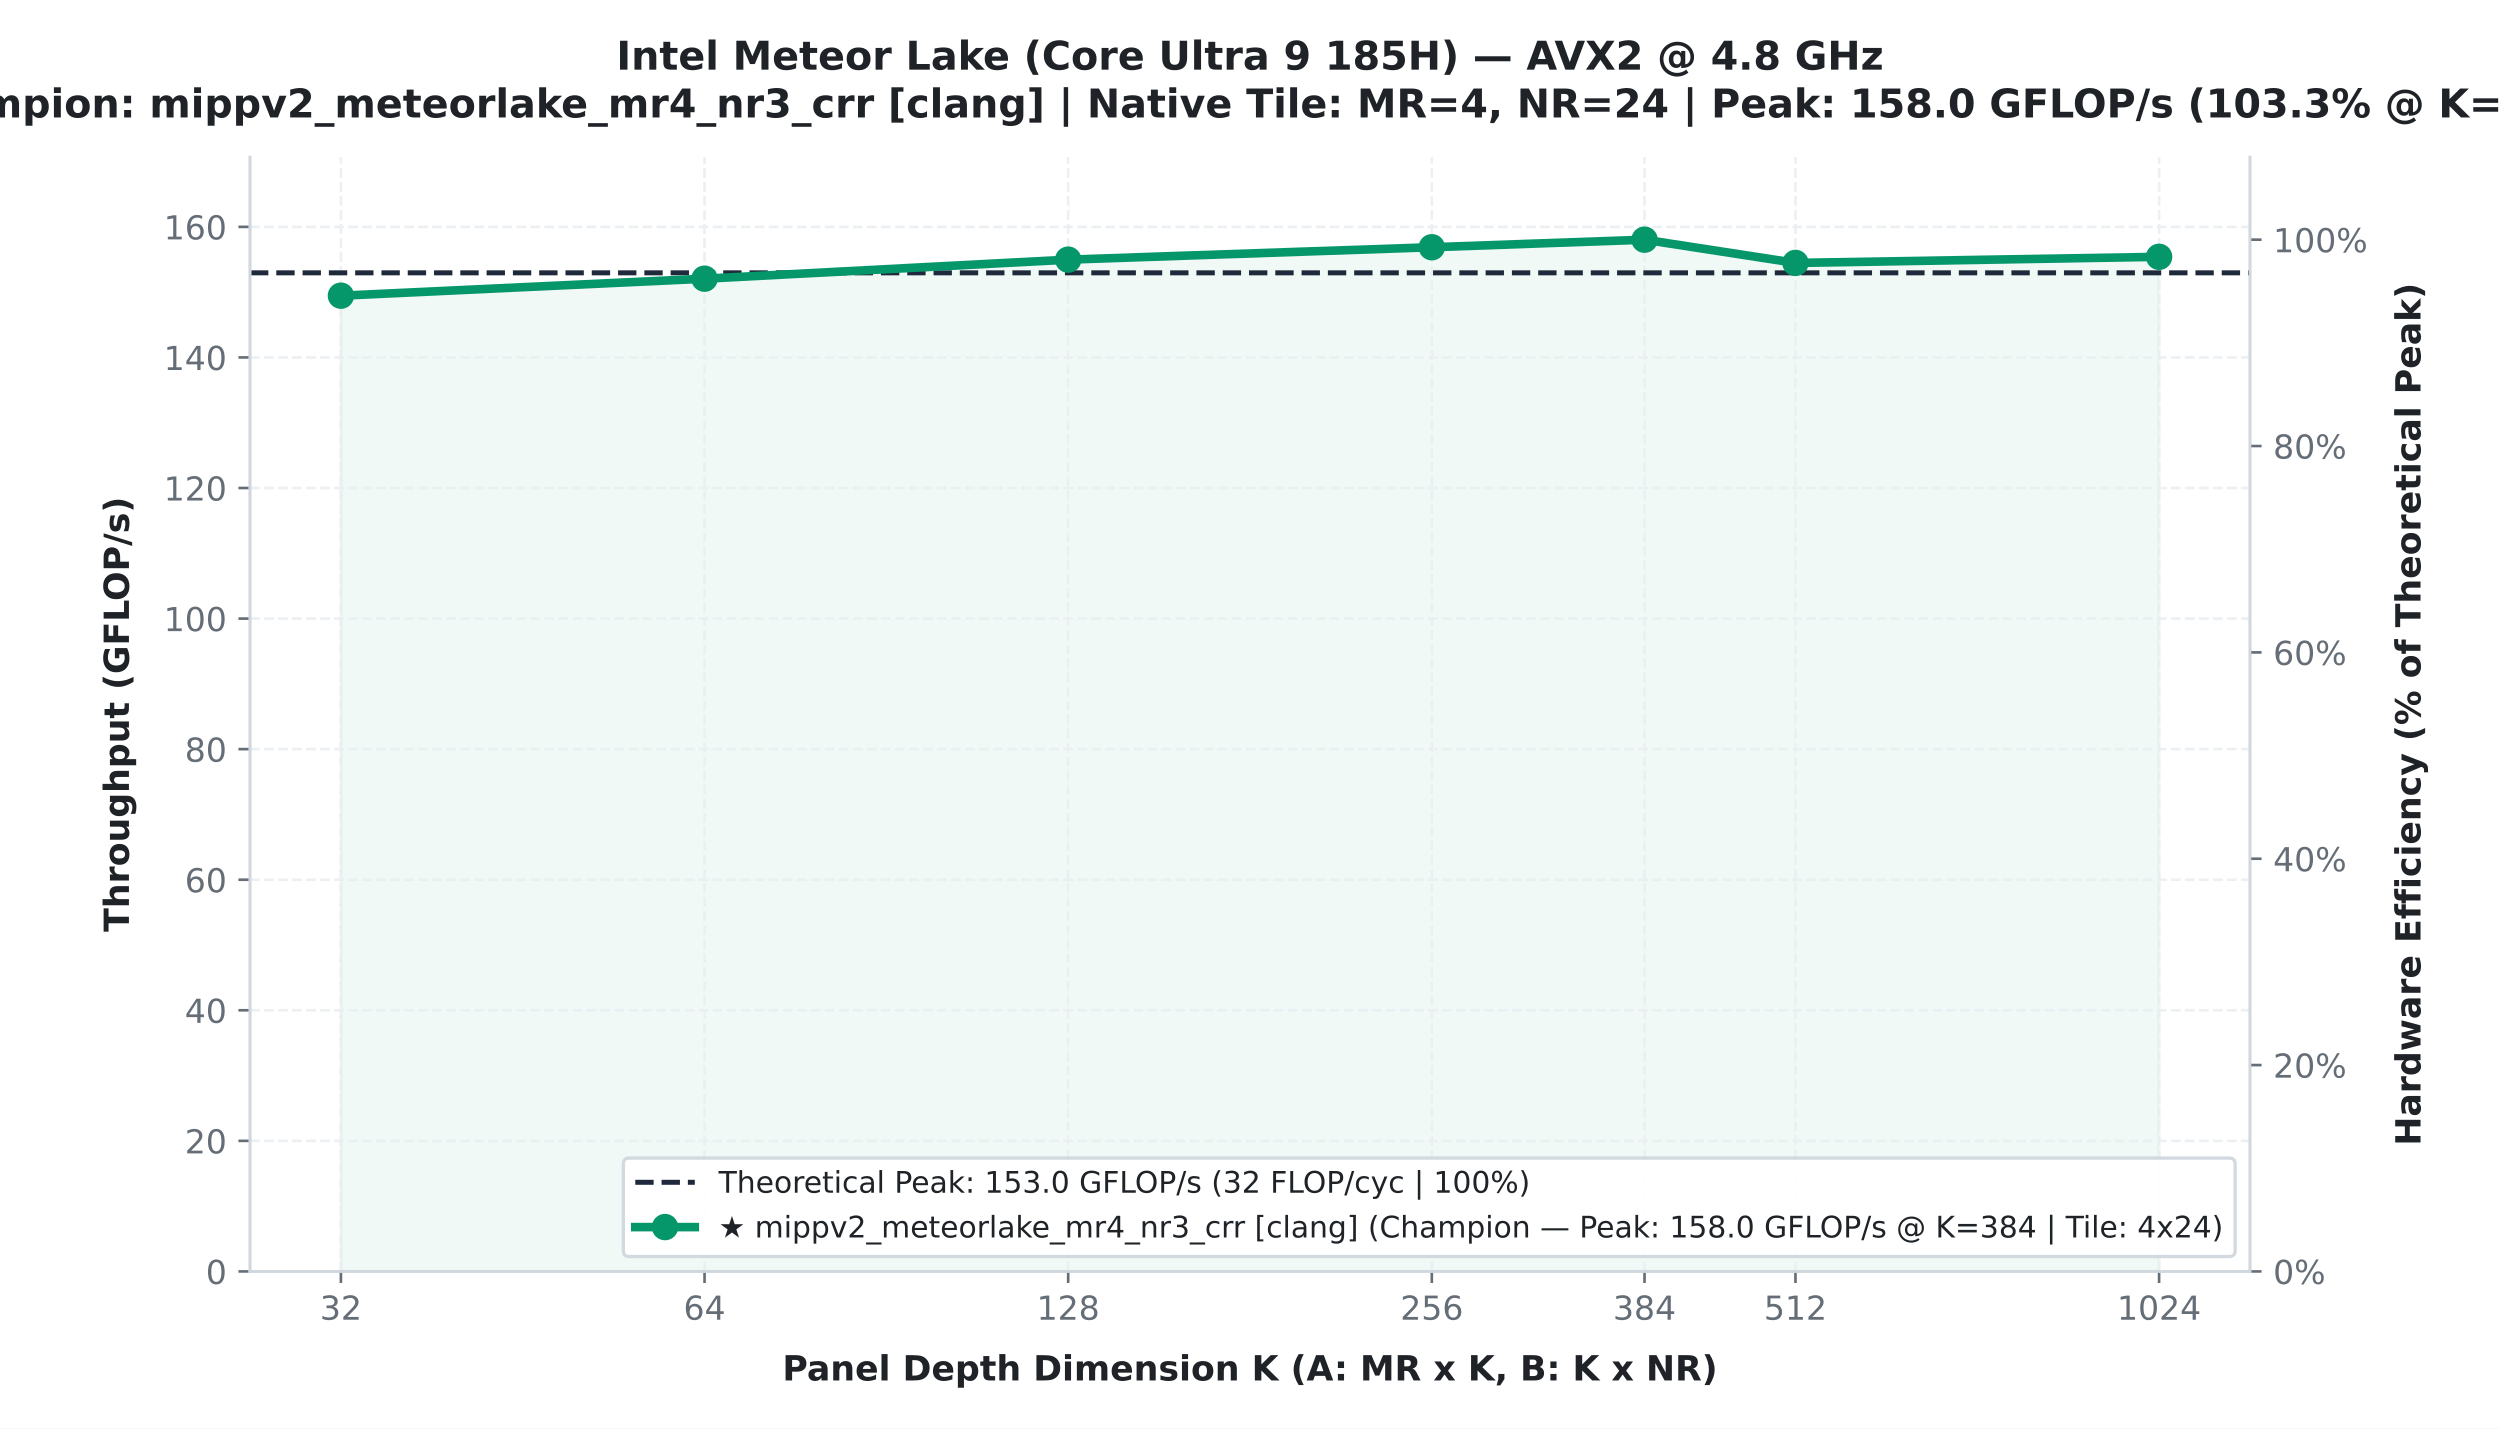
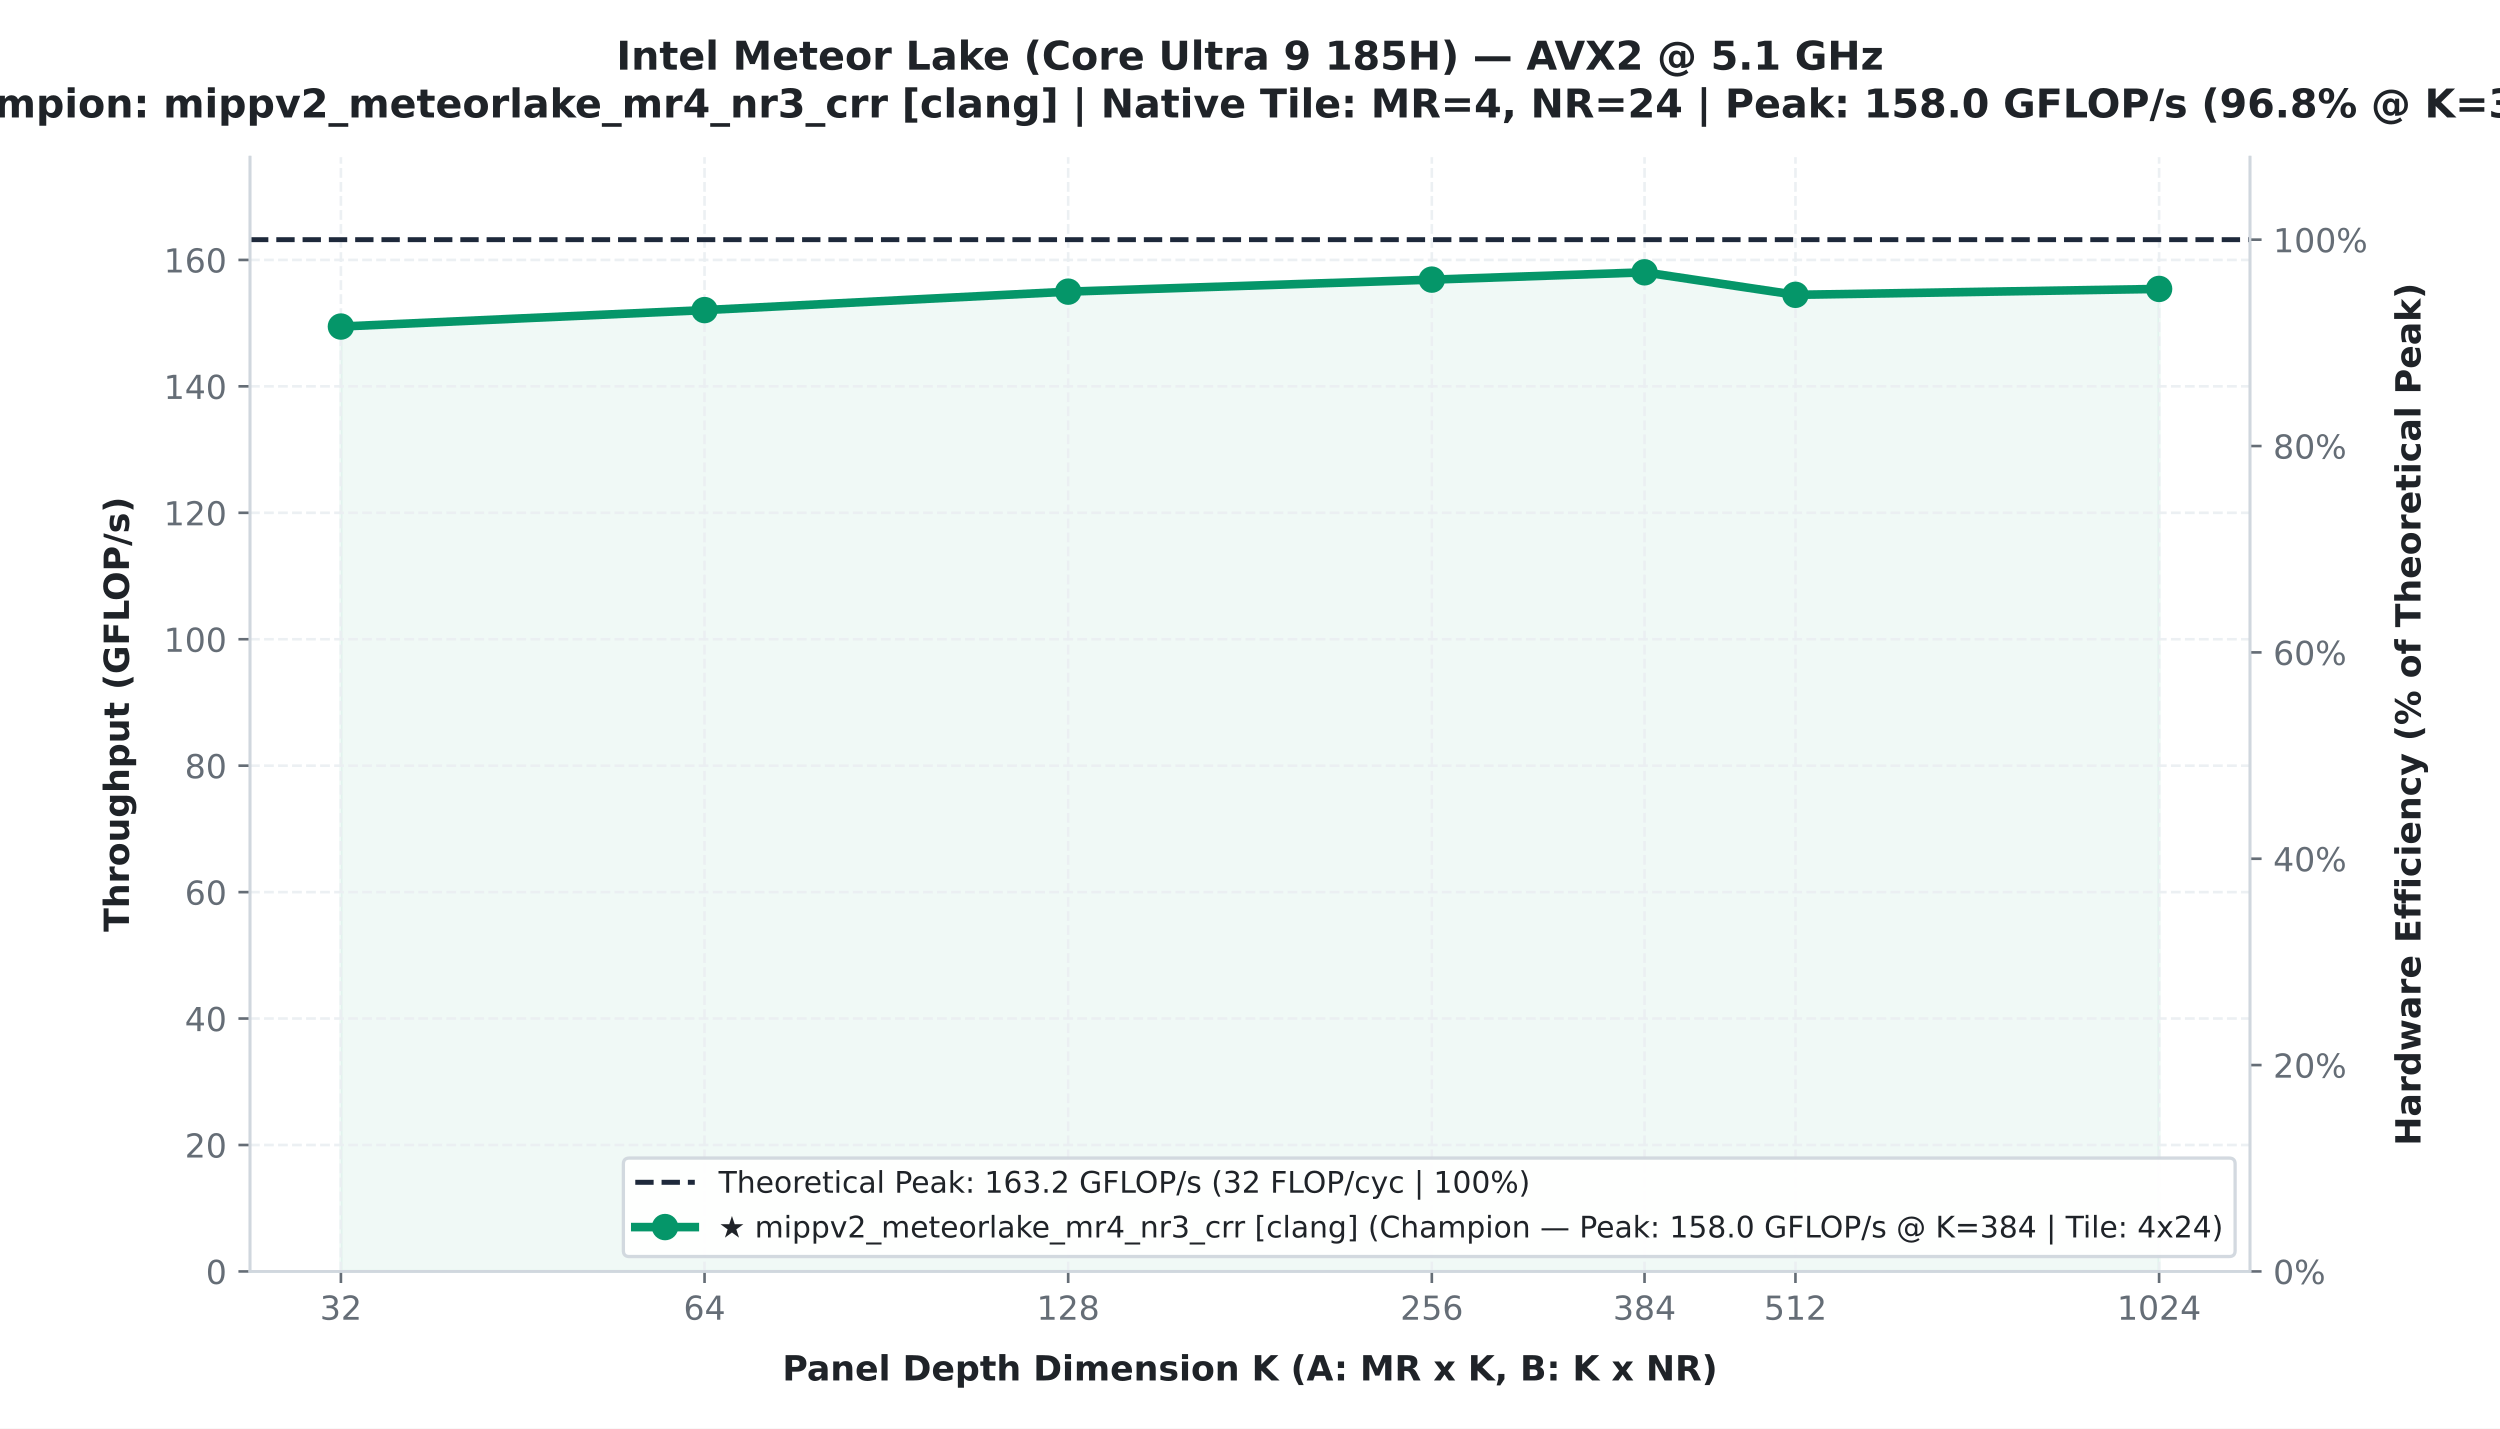
<svg xmlns="http://www.w3.org/2000/svg" xmlns:xlink="http://www.w3.org/1999/xlink" width="756pt" height="432pt" viewBox="0 0 756 432" version="1.1">
  <defs>
    <style type="text/css">*{stroke-linejoin: round; stroke-linecap: butt}</style>
  </defs>
  <g id="figure_1">
    <g id="patch_1">
      <path d="M 0 432  L 756 432  L 756 0  L 0 0  z " style="fill: #ffffff" />
    </g>
    <g id="axes_1">
      <g id="patch_2">
        <path d="M 75.6 384.48  L 680.4 384.48  L 680.4 47.52  L 75.6 47.52  z " style="fill: #ffffff" />
      </g>
      <g id="FillBetweenPolyCollection_1">
        <defs>
-           <path id="mf97ca3cbf9" d="M 103.091 -342.587  L 103.091 -47.52  L 213.055 -47.52  L 323.018 -47.52  L 432.982 -47.52  L 497.306 -47.52  L 542.945 -47.52  L 652.909 -47.52  L 652.909 -354.335  L 652.909 -354.335  L 542.945 -352.494  L 497.306 -359.52  L 432.982 -357.236  L 323.018 -353.483  L 213.055 -347.726  L 103.091 -342.587  z " style="stroke: #059669; stroke-opacity: 0.06" />
+           <path id="m3cb0effb16" d="M 103.091 -333.252  L 103.091 -47.52  L 213.055 -47.52  L 323.018 -47.52  L 432.982 -47.52  L 497.306 -47.52  L 542.945 -47.52  L 652.909 -47.52  L 652.909 -344.628  L 652.909 -344.628  L 542.945 -342.846  L 497.306 -349.65  L 432.982 -347.438  L 323.018 -343.804  L 213.055 -338.228  L 103.091 -333.252  z " style="stroke: #059669; stroke-opacity: 0.06" />
        </defs>
-         <g clip-path="url(#p73cb671038)">
-           <use xlink:href="#mf97ca3cbf9" x="0" y="432" style="fill: #059669; fill-opacity: 0.06; stroke: #059669; stroke-opacity: 0.06" />
+         <g clip-path="url(#p7915e498a2)">
+           <use xlink:href="#m3cb0effb16" x="0" y="432" style="fill: #059669; fill-opacity: 0.06; stroke: #059669; stroke-opacity: 0.06" />
        </g>
      </g>
      <g id="matplotlib.axis_1">
        <g id="xtick_1">
          <g id="line2d_1">
-             <path d="M 103.091 384.48  L 103.091 47.52  " clip-path="url(#p73cb671038)" style="fill: none; stroke-dasharray: 2.96,1.28; stroke-dashoffset: 0; stroke: #eaeef2; stroke-opacity: 0.9; stroke-width: 0.8" />
+             <path d="M 103.091 384.48  L 103.091 47.52  " clip-path="url(#p7915e498a2)" style="fill: none; stroke-dasharray: 2.96,1.28; stroke-dashoffset: 0; stroke: #eaeef2; stroke-opacity: 0.9; stroke-width: 0.8" />
          </g>
          <g id="line2d_2">
            <defs>
-               <path id="m2c1cb5b166" d="M 0 0  L 0 3.5  " style="stroke: #656d76; stroke-width: 0.8" />
+               <path id="mfc516b29a1" d="M 0 0  L 0 3.5  " style="stroke: #656d76; stroke-width: 0.8" />
            </defs>
            <g>
-               <use xlink:href="#m2c1cb5b166" x="103.091" y="384.48" style="fill: #656d76; stroke: #656d76; stroke-width: 0.8" />
+               <use xlink:href="#mfc516b29a1" x="103.091" y="384.48" style="fill: #656d76; stroke: #656d76; stroke-width: 0.8" />
            </g>
          </g>
          <g id="text_1">
            <text style="font-size: 10px; font-family: 'DejaVu Sans', 'Liberation Sans', 'Helvetica', 'Arial', sans-serif; text-anchor: middle; fill: #656d76" x="103.091" y="399.078" transform="rotate(-0 103.0909 399.0777)">32</text>
          </g>
        </g>
        <g id="xtick_2">
          <g id="line2d_3">
-             <path d="M 213.055 384.48  L 213.055 47.52  " clip-path="url(#p73cb671038)" style="fill: none; stroke-dasharray: 2.96,1.28; stroke-dashoffset: 0; stroke: #eaeef2; stroke-opacity: 0.9; stroke-width: 0.8" />
+             <path d="M 213.055 384.48  L 213.055 47.52  " clip-path="url(#p7915e498a2)" style="fill: none; stroke-dasharray: 2.96,1.28; stroke-dashoffset: 0; stroke: #eaeef2; stroke-opacity: 0.9; stroke-width: 0.8" />
          </g>
          <g id="line2d_4">
            <g>
-               <use xlink:href="#m2c1cb5b166" x="213.055" y="384.48" style="fill: #656d76; stroke: #656d76; stroke-width: 0.8" />
+               <use xlink:href="#mfc516b29a1" x="213.055" y="384.48" style="fill: #656d76; stroke: #656d76; stroke-width: 0.8" />
            </g>
          </g>
          <g id="text_2">
            <text style="font-size: 10px; font-family: 'DejaVu Sans', 'Liberation Sans', 'Helvetica', 'Arial', sans-serif; text-anchor: middle; fill: #656d76" x="213.055" y="399.078" transform="rotate(-0 213.0545 399.0777)">64</text>
          </g>
        </g>
        <g id="xtick_3">
          <g id="line2d_5">
-             <path d="M 323.018 384.48  L 323.018 47.52  " clip-path="url(#p73cb671038)" style="fill: none; stroke-dasharray: 2.96,1.28; stroke-dashoffset: 0; stroke: #eaeef2; stroke-opacity: 0.9; stroke-width: 0.8" />
+             <path d="M 323.018 384.48  L 323.018 47.52  " clip-path="url(#p7915e498a2)" style="fill: none; stroke-dasharray: 2.96,1.28; stroke-dashoffset: 0; stroke: #eaeef2; stroke-opacity: 0.9; stroke-width: 0.8" />
          </g>
          <g id="line2d_6">
            <g>
-               <use xlink:href="#m2c1cb5b166" x="323.018" y="384.48" style="fill: #656d76; stroke: #656d76; stroke-width: 0.8" />
+               <use xlink:href="#mfc516b29a1" x="323.018" y="384.48" style="fill: #656d76; stroke: #656d76; stroke-width: 0.8" />
            </g>
          </g>
          <g id="text_3">
            <text style="font-size: 10px; font-family: 'DejaVu Sans', 'Liberation Sans', 'Helvetica', 'Arial', sans-serif; text-anchor: middle; fill: #656d76" x="323.018" y="399.078" transform="rotate(-0 323.0182 399.0777)">128</text>
          </g>
        </g>
        <g id="xtick_4">
          <g id="line2d_7">
-             <path d="M 432.982 384.48  L 432.982 47.52  " clip-path="url(#p73cb671038)" style="fill: none; stroke-dasharray: 2.96,1.28; stroke-dashoffset: 0; stroke: #eaeef2; stroke-opacity: 0.9; stroke-width: 0.8" />
+             <path d="M 432.982 384.48  L 432.982 47.52  " clip-path="url(#p7915e498a2)" style="fill: none; stroke-dasharray: 2.96,1.28; stroke-dashoffset: 0; stroke: #eaeef2; stroke-opacity: 0.9; stroke-width: 0.8" />
          </g>
          <g id="line2d_8">
            <g>
-               <use xlink:href="#m2c1cb5b166" x="432.982" y="384.48" style="fill: #656d76; stroke: #656d76; stroke-width: 0.8" />
+               <use xlink:href="#mfc516b29a1" x="432.982" y="384.48" style="fill: #656d76; stroke: #656d76; stroke-width: 0.8" />
            </g>
          </g>
          <g id="text_4">
            <text style="font-size: 10px; font-family: 'DejaVu Sans', 'Liberation Sans', 'Helvetica', 'Arial', sans-serif; text-anchor: middle; fill: #656d76" x="432.982" y="399.078" transform="rotate(-0 432.9818 399.0777)">256</text>
          </g>
        </g>
        <g id="xtick_5">
          <g id="line2d_9">
-             <path d="M 497.306 384.48  L 497.306 47.52  " clip-path="url(#p73cb671038)" style="fill: none; stroke-dasharray: 2.96,1.28; stroke-dashoffset: 0; stroke: #eaeef2; stroke-opacity: 0.9; stroke-width: 0.8" />
+             <path d="M 497.306 384.48  L 497.306 47.52  " clip-path="url(#p7915e498a2)" style="fill: none; stroke-dasharray: 2.96,1.28; stroke-dashoffset: 0; stroke: #eaeef2; stroke-opacity: 0.9; stroke-width: 0.8" />
          </g>
          <g id="line2d_10">
            <g>
-               <use xlink:href="#m2c1cb5b166" x="497.306" y="384.48" style="fill: #656d76; stroke: #656d76; stroke-width: 0.8" />
+               <use xlink:href="#mfc516b29a1" x="497.306" y="384.48" style="fill: #656d76; stroke: #656d76; stroke-width: 0.8" />
            </g>
          </g>
          <g id="text_5">
            <text style="font-size: 10px; font-family: 'DejaVu Sans', 'Liberation Sans', 'Helvetica', 'Arial', sans-serif; text-anchor: middle; fill: #656d76" x="497.306" y="399.078" transform="rotate(-0 497.3064 399.0777)">384</text>
          </g>
        </g>
        <g id="xtick_6">
          <g id="line2d_11">
-             <path d="M 542.945 384.48  L 542.945 47.52  " clip-path="url(#p73cb671038)" style="fill: none; stroke-dasharray: 2.96,1.28; stroke-dashoffset: 0; stroke: #eaeef2; stroke-opacity: 0.9; stroke-width: 0.8" />
+             <path d="M 542.945 384.48  L 542.945 47.52  " clip-path="url(#p7915e498a2)" style="fill: none; stroke-dasharray: 2.96,1.28; stroke-dashoffset: 0; stroke: #eaeef2; stroke-opacity: 0.9; stroke-width: 0.8" />
          </g>
          <g id="line2d_12">
            <g>
-               <use xlink:href="#m2c1cb5b166" x="542.945" y="384.48" style="fill: #656d76; stroke: #656d76; stroke-width: 0.8" />
+               <use xlink:href="#mfc516b29a1" x="542.945" y="384.48" style="fill: #656d76; stroke: #656d76; stroke-width: 0.8" />
            </g>
          </g>
          <g id="text_6">
            <text style="font-size: 10px; font-family: 'DejaVu Sans', 'Liberation Sans', 'Helvetica', 'Arial', sans-serif; text-anchor: middle; fill: #656d76" x="542.945" y="399.078" transform="rotate(-0 542.9455 399.0777)">512</text>
          </g>
        </g>
        <g id="xtick_7">
          <g id="line2d_13">
-             <path d="M 652.909 384.48  L 652.909 47.52  " clip-path="url(#p73cb671038)" style="fill: none; stroke-dasharray: 2.96,1.28; stroke-dashoffset: 0; stroke: #eaeef2; stroke-opacity: 0.9; stroke-width: 0.8" />
+             <path d="M 652.909 384.48  L 652.909 47.52  " clip-path="url(#p7915e498a2)" style="fill: none; stroke-dasharray: 2.96,1.28; stroke-dashoffset: 0; stroke: #eaeef2; stroke-opacity: 0.9; stroke-width: 0.8" />
          </g>
          <g id="line2d_14">
            <g>
-               <use xlink:href="#m2c1cb5b166" x="652.909" y="384.48" style="fill: #656d76; stroke: #656d76; stroke-width: 0.8" />
+               <use xlink:href="#mfc516b29a1" x="652.909" y="384.48" style="fill: #656d76; stroke: #656d76; stroke-width: 0.8" />
            </g>
          </g>
          <g id="text_7">
            <text style="font-size: 10px; font-family: 'DejaVu Sans', 'Liberation Sans', 'Helvetica', 'Arial', sans-serif; text-anchor: middle; fill: #656d76" x="652.909" y="399.078" transform="rotate(-0 652.9091 399.0777)">1024</text>
          </g>
        </g>
        <g id="text_8">
          <text style="font-weight: 700; font-size: 10.5px; font-family: 'DejaVu Sans', 'Liberation Sans', 'Helvetica', 'Arial', sans-serif; text-anchor: middle; fill: #1f2328" x="378" y="417.458" transform="rotate(-0 378 417.4584)">Panel Depth Dimension K (A: MR x K, B: K x NR)</text>
        </g>
      </g>
      <g id="matplotlib.axis_2">
        <g id="ytick_1">
          <g id="line2d_15">
-             <path d="M 75.6 384.48  L 680.4 384.48  " clip-path="url(#p73cb671038)" style="fill: none; stroke-dasharray: 2.96,1.28; stroke-dashoffset: 0; stroke: #eaeef2; stroke-opacity: 0.9; stroke-width: 0.8" />
+             <path d="M 75.6 384.48  L 680.4 384.48  " clip-path="url(#p7915e498a2)" style="fill: none; stroke-dasharray: 2.96,1.28; stroke-dashoffset: 0; stroke: #eaeef2; stroke-opacity: 0.9; stroke-width: 0.8" />
          </g>
          <g id="line2d_16">
            <defs>
-               <path id="m9e82a35e6f" d="M 0 0  L -3.5 0  " style="stroke: #656d76; stroke-width: 0.8" />
+               <path id="m31e94b36da" d="M 0 0  L -3.5 0  " style="stroke: #656d76; stroke-width: 0.8" />
            </defs>
            <g>
-               <use xlink:href="#m9e82a35e6f" x="75.6" y="384.48" style="fill: #656d76; stroke: #656d76; stroke-width: 0.8" />
+               <use xlink:href="#m31e94b36da" x="75.6" y="384.48" style="fill: #656d76; stroke: #656d76; stroke-width: 0.8" />
            </g>
          </g>
          <g id="text_9">
            <text style="font-size: 10px; font-family: 'DejaVu Sans', 'Liberation Sans', 'Helvetica', 'Arial', sans-serif; text-anchor: end; fill: #656d76" x="68.6" y="388.279" transform="rotate(-0 68.6 388.2788)">0</text>
          </g>
        </g>
        <g id="ytick_2">
          <g id="line2d_17">
-             <path d="M 75.6 344.996  L 680.4 344.996  " clip-path="url(#p73cb671038)" style="fill: none; stroke-dasharray: 2.96,1.28; stroke-dashoffset: 0; stroke: #eaeef2; stroke-opacity: 0.9; stroke-width: 0.8" />
+             <path d="M 75.6 346.245  L 680.4 346.245  " clip-path="url(#p7915e498a2)" style="fill: none; stroke-dasharray: 2.96,1.28; stroke-dashoffset: 0; stroke: #eaeef2; stroke-opacity: 0.9; stroke-width: 0.8" />
          </g>
          <g id="line2d_18">
            <g>
-               <use xlink:href="#m9e82a35e6f" x="75.6" y="344.996" style="fill: #656d76; stroke: #656d76; stroke-width: 0.8" />
+               <use xlink:href="#m31e94b36da" x="75.6" y="346.245" style="fill: #656d76; stroke: #656d76; stroke-width: 0.8" />
            </g>
          </g>
          <g id="text_10">
-             <text style="font-size: 10px; font-family: 'DejaVu Sans', 'Liberation Sans', 'Helvetica', 'Arial', sans-serif; text-anchor: end; fill: #656d76" x="68.6" y="348.794" transform="rotate(-0 68.6 348.7944)">20</text>
+             <text style="font-size: 10px; font-family: 'DejaVu Sans', 'Liberation Sans', 'Helvetica', 'Arial', sans-serif; text-anchor: end; fill: #656d76" x="68.6" y="350.044" transform="rotate(-0 68.6 350.0435)">20</text>
          </g>
        </g>
        <g id="ytick_3">
          <g id="line2d_19">
-             <path d="M 75.6 305.511  L 680.4 305.511  " clip-path="url(#p73cb671038)" style="fill: none; stroke-dasharray: 2.96,1.28; stroke-dashoffset: 0; stroke: #eaeef2; stroke-opacity: 0.9; stroke-width: 0.8" />
+             <path d="M 75.6 308.009  L 680.4 308.009  " clip-path="url(#p7915e498a2)" style="fill: none; stroke-dasharray: 2.96,1.28; stroke-dashoffset: 0; stroke: #eaeef2; stroke-opacity: 0.9; stroke-width: 0.8" />
          </g>
          <g id="line2d_20">
            <g>
-               <use xlink:href="#m9e82a35e6f" x="75.6" y="305.511" style="fill: #656d76; stroke: #656d76; stroke-width: 0.8" />
+               <use xlink:href="#m31e94b36da" x="75.6" y="308.009" style="fill: #656d76; stroke: #656d76; stroke-width: 0.8" />
            </g>
          </g>
          <g id="text_11">
-             <text style="font-size: 10px; font-family: 'DejaVu Sans', 'Liberation Sans', 'Helvetica', 'Arial', sans-serif; text-anchor: end; fill: #656d76" x="68.6" y="309.31" transform="rotate(-0 68.6 309.31)">40</text>
+             <text style="font-size: 10px; font-family: 'DejaVu Sans', 'Liberation Sans', 'Helvetica', 'Arial', sans-serif; text-anchor: end; fill: #656d76" x="68.6" y="311.808" transform="rotate(-0 68.6 311.8082)">40</text>
          </g>
        </g>
        <g id="ytick_4">
          <g id="line2d_21">
-             <path d="M 75.6 266.027  L 680.4 266.027  " clip-path="url(#p73cb671038)" style="fill: none; stroke-dasharray: 2.96,1.28; stroke-dashoffset: 0; stroke: #eaeef2; stroke-opacity: 0.9; stroke-width: 0.8" />
+             <path d="M 75.6 269.774  L 680.4 269.774  " clip-path="url(#p7915e498a2)" style="fill: none; stroke-dasharray: 2.96,1.28; stroke-dashoffset: 0; stroke: #eaeef2; stroke-opacity: 0.9; stroke-width: 0.8" />
          </g>
          <g id="line2d_22">
            <g>
-               <use xlink:href="#m9e82a35e6f" x="75.6" y="266.027" style="fill: #656d76; stroke: #656d76; stroke-width: 0.8" />
+               <use xlink:href="#m31e94b36da" x="75.6" y="269.774" style="fill: #656d76; stroke: #656d76; stroke-width: 0.8" />
            </g>
          </g>
          <g id="text_12">
-             <text style="font-size: 10px; font-family: 'DejaVu Sans', 'Liberation Sans', 'Helvetica', 'Arial', sans-serif; text-anchor: end; fill: #656d76" x="68.6" y="269.826" transform="rotate(-0 68.6 269.8256)">60</text>
+             <text style="font-size: 10px; font-family: 'DejaVu Sans', 'Liberation Sans', 'Helvetica', 'Arial', sans-serif; text-anchor: end; fill: #656d76" x="68.6" y="273.573" transform="rotate(-0 68.6 273.5729)">60</text>
          </g>
        </g>
        <g id="ytick_5">
          <g id="line2d_23">
-             <path d="M 75.6 226.542  L 680.4 226.542  " clip-path="url(#p73cb671038)" style="fill: none; stroke-dasharray: 2.96,1.28; stroke-dashoffset: 0; stroke: #eaeef2; stroke-opacity: 0.9; stroke-width: 0.8" />
+             <path d="M 75.6 231.539  L 680.4 231.539  " clip-path="url(#p7915e498a2)" style="fill: none; stroke-dasharray: 2.96,1.28; stroke-dashoffset: 0; stroke: #eaeef2; stroke-opacity: 0.9; stroke-width: 0.8" />
          </g>
          <g id="line2d_24">
            <g>
-               <use xlink:href="#m9e82a35e6f" x="75.6" y="226.542" style="fill: #656d76; stroke: #656d76; stroke-width: 0.8" />
+               <use xlink:href="#m31e94b36da" x="75.6" y="231.539" style="fill: #656d76; stroke: #656d76; stroke-width: 0.8" />
            </g>
          </g>
          <g id="text_13">
-             <text style="font-size: 10px; font-family: 'DejaVu Sans', 'Liberation Sans', 'Helvetica', 'Arial', sans-serif; text-anchor: end; fill: #656d76" x="68.6" y="230.341" transform="rotate(-0 68.6 230.3411)">80</text>
+             <text style="font-size: 10px; font-family: 'DejaVu Sans', 'Liberation Sans', 'Helvetica', 'Arial', sans-serif; text-anchor: end; fill: #656d76" x="68.6" y="235.338" transform="rotate(-0 68.6 235.3377)">80</text>
          </g>
        </g>
        <g id="ytick_6">
          <g id="line2d_25">
-             <path d="M 75.6 187.058  L 680.4 187.058  " clip-path="url(#p73cb671038)" style="fill: none; stroke-dasharray: 2.96,1.28; stroke-dashoffset: 0; stroke: #eaeef2; stroke-opacity: 0.9; stroke-width: 0.8" />
+             <path d="M 75.6 193.304  L 680.4 193.304  " clip-path="url(#p7915e498a2)" style="fill: none; stroke-dasharray: 2.96,1.28; stroke-dashoffset: 0; stroke: #eaeef2; stroke-opacity: 0.9; stroke-width: 0.8" />
          </g>
          <g id="line2d_26">
            <g>
-               <use xlink:href="#m9e82a35e6f" x="75.6" y="187.058" style="fill: #656d76; stroke: #656d76; stroke-width: 0.8" />
+               <use xlink:href="#m31e94b36da" x="75.6" y="193.304" style="fill: #656d76; stroke: #656d76; stroke-width: 0.8" />
            </g>
          </g>
          <g id="text_14">
-             <text style="font-size: 10px; font-family: 'DejaVu Sans', 'Liberation Sans', 'Helvetica', 'Arial', sans-serif; text-anchor: end; fill: #656d76" x="68.6" y="190.857" transform="rotate(-0 68.6 190.8567)">100</text>
+             <text style="font-size: 10px; font-family: 'DejaVu Sans', 'Liberation Sans', 'Helvetica', 'Arial', sans-serif; text-anchor: end; fill: #656d76" x="68.6" y="197.102" transform="rotate(-0 68.6 197.1024)">100</text>
          </g>
        </g>
        <g id="ytick_7">
          <g id="line2d_27">
-             <path d="M 75.6 147.573  L 680.4 147.573  " clip-path="url(#p73cb671038)" style="fill: none; stroke-dasharray: 2.96,1.28; stroke-dashoffset: 0; stroke: #eaeef2; stroke-opacity: 0.9; stroke-width: 0.8" />
+             <path d="M 75.6 155.068  L 680.4 155.068  " clip-path="url(#p7915e498a2)" style="fill: none; stroke-dasharray: 2.96,1.28; stroke-dashoffset: 0; stroke: #eaeef2; stroke-opacity: 0.9; stroke-width: 0.8" />
          </g>
          <g id="line2d_28">
            <g>
-               <use xlink:href="#m9e82a35e6f" x="75.6" y="147.573" style="fill: #656d76; stroke: #656d76; stroke-width: 0.8" />
+               <use xlink:href="#m31e94b36da" x="75.6" y="155.068" style="fill: #656d76; stroke: #656d76; stroke-width: 0.8" />
            </g>
          </g>
          <g id="text_15">
-             <text style="font-size: 10px; font-family: 'DejaVu Sans', 'Liberation Sans', 'Helvetica', 'Arial', sans-serif; text-anchor: end; fill: #656d76" x="68.6" y="151.372" transform="rotate(-0 68.6 151.3723)">120</text>
+             <text style="font-size: 10px; font-family: 'DejaVu Sans', 'Liberation Sans', 'Helvetica', 'Arial', sans-serif; text-anchor: end; fill: #656d76" x="68.6" y="158.867" transform="rotate(-0 68.6 158.8671)">120</text>
          </g>
        </g>
        <g id="ytick_8">
          <g id="line2d_29">
-             <path d="M 75.6 108.089  L 680.4 108.089  " clip-path="url(#p73cb671038)" style="fill: none; stroke-dasharray: 2.96,1.28; stroke-dashoffset: 0; stroke: #eaeef2; stroke-opacity: 0.9; stroke-width: 0.8" />
+             <path d="M 75.6 116.833  L 680.4 116.833  " clip-path="url(#p7915e498a2)" style="fill: none; stroke-dasharray: 2.96,1.28; stroke-dashoffset: 0; stroke: #eaeef2; stroke-opacity: 0.9; stroke-width: 0.8" />
          </g>
          <g id="line2d_30">
            <g>
-               <use xlink:href="#m9e82a35e6f" x="75.6" y="108.089" style="fill: #656d76; stroke: #656d76; stroke-width: 0.8" />
+               <use xlink:href="#m31e94b36da" x="75.6" y="116.833" style="fill: #656d76; stroke: #656d76; stroke-width: 0.8" />
            </g>
          </g>
          <g id="text_16">
-             <text style="font-size: 10px; font-family: 'DejaVu Sans', 'Liberation Sans', 'Helvetica', 'Arial', sans-serif; text-anchor: end; fill: #656d76" x="68.6" y="111.888" transform="rotate(-0 68.6 111.8879)">140</text>
+             <text style="font-size: 10px; font-family: 'DejaVu Sans', 'Liberation Sans', 'Helvetica', 'Arial', sans-serif; text-anchor: end; fill: #656d76" x="68.6" y="120.632" transform="rotate(-0 68.6 120.6318)">140</text>
          </g>
        </g>
        <g id="ytick_9">
          <g id="line2d_31">
-             <path d="M 75.6 68.605  L 680.4 68.605  " clip-path="url(#p73cb671038)" style="fill: none; stroke-dasharray: 2.96,1.28; stroke-dashoffset: 0; stroke: #eaeef2; stroke-opacity: 0.9; stroke-width: 0.8" />
+             <path d="M 75.6 78.598  L 680.4 78.598  " clip-path="url(#p7915e498a2)" style="fill: none; stroke-dasharray: 2.96,1.28; stroke-dashoffset: 0; stroke: #eaeef2; stroke-opacity: 0.9; stroke-width: 0.8" />
          </g>
          <g id="line2d_32">
            <g>
-               <use xlink:href="#m9e82a35e6f" x="75.6" y="68.605" style="fill: #656d76; stroke: #656d76; stroke-width: 0.8" />
+               <use xlink:href="#m31e94b36da" x="75.6" y="78.598" style="fill: #656d76; stroke: #656d76; stroke-width: 0.8" />
            </g>
          </g>
          <g id="text_17">
-             <text style="font-size: 10px; font-family: 'DejaVu Sans', 'Liberation Sans', 'Helvetica', 'Arial', sans-serif; text-anchor: end; fill: #656d76" x="68.6" y="72.403" transform="rotate(-0 68.6 72.40343)">160</text>
+             <text style="font-size: 10px; font-family: 'DejaVu Sans', 'Liberation Sans', 'Helvetica', 'Arial', sans-serif; text-anchor: end; fill: #656d76" x="68.6" y="82.396" transform="rotate(-0 68.6 82.39647)">160</text>
          </g>
        </g>
        <g id="text_18">
          <text style="font-weight: 700; font-size: 10.5px; font-family: 'DejaVu Sans', 'Liberation Sans', 'Helvetica', 'Arial', sans-serif; text-anchor: middle; fill: #1f2328" x="38.99" y="216" transform="rotate(-90 38.99004 216)">Throughput (GFLOP/s)</text>
        </g>
      </g>
      <g id="line2d_33">
-         <path d="M 75.6 82.503  L 680.4 82.503  " clip-path="url(#p73cb671038)" style="fill: none; stroke-dasharray: 5.55,2.4; stroke-dashoffset: 0; stroke: #1e293b; stroke-width: 1.5" />
+         <path d="M 75.6 72.48  L 680.4 72.48  " clip-path="url(#p7915e498a2)" style="fill: none; stroke-dasharray: 5.55,2.4; stroke-dashoffset: 0; stroke: #1e293b; stroke-width: 1.5" />
      </g>
      <g id="patch_3">
        <path d="M 75.6 384.48  L 75.6 47.52  " style="fill: none; stroke: #d0d7de; stroke-width: 0.8; stroke-linejoin: miter; stroke-linecap: square" />
      </g>
      <g id="patch_4">
        <path d="M 680.4 384.48  L 680.4 47.52  " style="fill: none; stroke: #d0d7de; stroke-width: 0.8; stroke-linejoin: miter; stroke-linecap: square" />
      </g>
      <g id="patch_5">
        <path d="M 75.6 384.48  L 680.4 384.48  " style="fill: none; stroke: #d0d7de; stroke-width: 0.8; stroke-linejoin: miter; stroke-linecap: square" />
      </g>
      <g id="text_19">
-         <text style="font-weight: 700; font-size: 12px; font-family: 'DejaVu Sans', 'Liberation Sans', 'Helvetica', 'Arial', sans-serif; fill: #1f2328" transform="translate(186.3862 21.06422)">Intel Meteor Lake (Core Ultra 9 185H) — AVX2 @ 4.8 GHz</text>
-         <text style="font-weight: 700; font-size: 12px; font-family: 'DejaVu Sans', 'Liberation Sans', 'Helvetica', 'Arial', sans-serif; fill: #1f2328" transform="translate(-31.24875 35.52)">Champion: mippv2_meteorlake_mr4_nr3_crr [clang] | Native Tile: MR=4, NR=24 | Peak: 158.0 GFLOP/s (103.3% @ K=384)</text>
+         <text style="font-weight: 700; font-size: 12px; font-family: 'DejaVu Sans', 'Liberation Sans', 'Helvetica', 'Arial', sans-serif; fill: #1f2328" transform="translate(186.3862 21.06422)">Intel Meteor Lake (Core Ultra 9 185H) — AVX2 @ 5.1 GHz</text>
+         <text style="font-weight: 700; font-size: 12px; font-family: 'DejaVu Sans', 'Liberation Sans', 'Helvetica', 'Arial', sans-serif; fill: #1f2328" transform="translate(-27.07406 35.52)">Champion: mippv2_meteorlake_mr4_nr3_crr [clang] | Native Tile: MR=4, NR=24 | Peak: 158.0 GFLOP/s (96.8% @ K=384)</text>
      </g>
      <g id="line2d_34">
-         <path d="M 103.091 89.413  L 213.055 84.274  L 323.018 78.517  L 432.982 74.764  L 497.306 72.48  L 542.945 79.506  L 652.909 77.665  " clip-path="url(#p73cb671038)" style="fill: none; stroke: #059669; stroke-width: 2.6; stroke-linecap: square" />
+         <path d="M 103.091 98.748  L 213.055 93.772  L 323.018 88.196  L 432.982 84.562  L 497.306 82.35  L 542.945 89.154  L 652.909 87.371  " clip-path="url(#p7915e498a2)" style="fill: none; stroke: #059669; stroke-width: 2.6; stroke-linecap: square" />
        <defs>
-           <path id="md60aa00fe9" d="M 0 3.5  C 0.928 3.5 1.819 3.131 2.475 2.475  C 3.131 1.819 3.5 0.928 3.5 0  C 3.5 -0.928 3.131 -1.819 2.475 -2.475  C 1.819 -3.131 0.928 -3.5 0 -3.5  C -0.928 -3.5 -1.819 -3.131 -2.475 -2.475  C -3.131 -1.819 -3.5 -0.928 -3.5 0  C -3.5 0.928 -3.131 1.819 -2.475 2.475  C -1.819 3.131 -0.928 3.5 0 3.5  z " style="stroke: #059669" />
+           <path id="mfbe018641d" d="M 0 3.5  C 0.928 3.5 1.819 3.131 2.475 2.475  C 3.131 1.819 3.5 0.928 3.5 0  C 3.5 -0.928 3.131 -1.819 2.475 -2.475  C 1.819 -3.131 0.928 -3.5 0 -3.5  C -0.928 -3.5 -1.819 -3.131 -2.475 -2.475  C -3.131 -1.819 -3.5 -0.928 -3.5 0  C -3.5 0.928 -3.131 1.819 -2.475 2.475  C -1.819 3.131 -0.928 3.5 0 3.5  z " style="stroke: #059669" />
        </defs>
-         <g clip-path="url(#p73cb671038)">
-           <use xlink:href="#md60aa00fe9" x="103.091" y="89.413" style="fill: #059669; stroke: #059669" />
-           <use xlink:href="#md60aa00fe9" x="213.055" y="84.274" style="fill: #059669; stroke: #059669" />
-           <use xlink:href="#md60aa00fe9" x="323.018" y="78.517" style="fill: #059669; stroke: #059669" />
-           <use xlink:href="#md60aa00fe9" x="432.982" y="74.764" style="fill: #059669; stroke: #059669" />
-           <use xlink:href="#md60aa00fe9" x="497.306" y="72.48" style="fill: #059669; stroke: #059669" />
-           <use xlink:href="#md60aa00fe9" x="542.945" y="79.506" style="fill: #059669; stroke: #059669" />
-           <use xlink:href="#md60aa00fe9" x="652.909" y="77.665" style="fill: #059669; stroke: #059669" />
+         <g clip-path="url(#p7915e498a2)">
+           <use xlink:href="#mfbe018641d" x="103.091" y="98.748" style="fill: #059669; stroke: #059669" />
+           <use xlink:href="#mfbe018641d" x="213.055" y="93.772" style="fill: #059669; stroke: #059669" />
+           <use xlink:href="#mfbe018641d" x="323.018" y="88.196" style="fill: #059669; stroke: #059669" />
+           <use xlink:href="#mfbe018641d" x="432.982" y="84.562" style="fill: #059669; stroke: #059669" />
+           <use xlink:href="#mfbe018641d" x="497.306" y="82.35" style="fill: #059669; stroke: #059669" />
+           <use xlink:href="#mfbe018641d" x="542.945" y="89.154" style="fill: #059669; stroke: #059669" />
+           <use xlink:href="#mfbe018641d" x="652.909" y="87.371" style="fill: #059669; stroke: #059669" />
        </g>
      </g>
      <g id="legend_1">
        <g id="patch_6">
          <path d="M 190.309 379.98  L 674.1 379.98  Q 675.9 379.98 675.9 378.18  L 675.9 352  Q 675.9 350.2 674.1 350.2  L 190.309 350.2  Q 188.509 350.2 188.509 352  L 188.509 378.18  Q 188.509 379.98 190.309 379.98  z " style="fill: #ffffff; opacity: 0.94; stroke: #d0d7de; stroke-linejoin: miter" />
        </g>
        <g id="line2d_35">
          <path d="M 192.109 357.528  L 201.109 357.528  L 210.109 357.528  " style="fill: none; stroke-dasharray: 5.55,2.4; stroke-dashoffset: 0; stroke: #1e293b; stroke-width: 1.5" />
        </g>
        <g id="text_20">
-           <text style="font-size: 9px; font-family: 'DejaVu Sans', 'Liberation Sans', 'Helvetica', 'Arial', sans-serif; text-anchor: start; fill: #1f2328" x="217.309" y="360.678" transform="rotate(-0 217.3092 360.6778)">Theoretical Peak: 153.0 GFLOP/s (32 FLOP/cyc | 100%)</text>
+           <text style="font-size: 9px; font-family: 'DejaVu Sans', 'Liberation Sans', 'Helvetica', 'Arial', sans-serif; text-anchor: start; fill: #1f2328" x="217.309" y="360.678" transform="rotate(-0 217.3092 360.6778)">Theoretical Peak: 163.2 GFLOP/s (32 FLOP/cyc | 100%)</text>
        </g>
        <g id="line2d_36">
          <path d="M 192.109 371.068  L 201.109 371.068  L 210.109 371.068  " style="fill: none; stroke: #059669; stroke-width: 2.6; stroke-linecap: square" />
          <g>
-             <use xlink:href="#md60aa00fe9" x="201.109" y="371.068" style="fill: #059669; stroke: #059669" />
+             <use xlink:href="#mfbe018641d" x="201.109" y="371.068" style="fill: #059669; stroke: #059669" />
          </g>
        </g>
        <g id="text_21">
          <text style="font-size: 9px; font-family: 'DejaVu Sans', 'Liberation Sans', 'Helvetica', 'Arial', sans-serif; text-anchor: start; fill: #1f2328" x="217.309" y="374.218" transform="rotate(-0 217.3092 374.2179)">★ mippv2_meteorlake_mr4_nr3_crr [clang] (Champion — Peak: 158.0 GFLOP/s @ K=384 | Tile: 4x24)</text>
        </g>
      </g>
    </g>
    <g id="axes_2">
      <g id="matplotlib.axis_3">
        <g id="ytick_10">
          <g id="line2d_37">
            <defs>
-               <path id="md48f3b9b75" d="M 0 0  L 3.5 0  " style="stroke: #656d76; stroke-width: 0.8" />
+               <path id="m727ed46e8e" d="M 0 0  L 3.5 0  " style="stroke: #656d76; stroke-width: 0.8" />
            </defs>
            <g>
-               <use xlink:href="#md48f3b9b75" x="680.4" y="384.48" style="fill: #656d76; stroke: #656d76; stroke-width: 0.8" />
+               <use xlink:href="#m727ed46e8e" x="680.4" y="384.48" style="fill: #656d76; stroke: #656d76; stroke-width: 0.8" />
            </g>
          </g>
          <g id="text_22">
            <text style="font-size: 10px; font-family: 'DejaVu Sans', 'Liberation Sans', 'Helvetica', 'Arial', sans-serif; text-anchor: start; fill: #656d76" x="687.4" y="388.279" transform="rotate(-0 687.4 388.2788)">0%</text>
          </g>
        </g>
        <g id="ytick_11">
          <g id="line2d_38">
            <g>
-               <use xlink:href="#md48f3b9b75" x="680.4" y="322.08" style="fill: #656d76; stroke: #656d76; stroke-width: 0.8" />
+               <use xlink:href="#m727ed46e8e" x="680.4" y="322.08" style="fill: #656d76; stroke: #656d76; stroke-width: 0.8" />
            </g>
          </g>
          <g id="text_23">
            <text style="font-size: 10px; font-family: 'DejaVu Sans', 'Liberation Sans', 'Helvetica', 'Arial', sans-serif; text-anchor: start; fill: #656d76" x="687.4" y="325.879" transform="rotate(-0 687.4 325.8788)">20%</text>
          </g>
        </g>
        <g id="ytick_12">
          <g id="line2d_39">
            <g>
-               <use xlink:href="#md48f3b9b75" x="680.4" y="259.68" style="fill: #656d76; stroke: #656d76; stroke-width: 0.8" />
+               <use xlink:href="#m727ed46e8e" x="680.4" y="259.68" style="fill: #656d76; stroke: #656d76; stroke-width: 0.8" />
            </g>
          </g>
          <g id="text_24">
            <text style="font-size: 10px; font-family: 'DejaVu Sans', 'Liberation Sans', 'Helvetica', 'Arial', sans-serif; text-anchor: start; fill: #656d76" x="687.4" y="263.479" transform="rotate(-0 687.4 263.4788)">40%</text>
          </g>
        </g>
        <g id="ytick_13">
          <g id="line2d_40">
            <g>
-               <use xlink:href="#md48f3b9b75" x="680.4" y="197.28" style="fill: #656d76; stroke: #656d76; stroke-width: 0.8" />
+               <use xlink:href="#m727ed46e8e" x="680.4" y="197.28" style="fill: #656d76; stroke: #656d76; stroke-width: 0.8" />
            </g>
          </g>
          <g id="text_25">
            <text style="font-size: 10px; font-family: 'DejaVu Sans', 'Liberation Sans', 'Helvetica', 'Arial', sans-serif; text-anchor: start; fill: #656d76" x="687.4" y="201.079" transform="rotate(-0 687.4 201.0788)">60%</text>
          </g>
        </g>
        <g id="ytick_14">
          <g id="line2d_41">
            <g>
-               <use xlink:href="#md48f3b9b75" x="680.4" y="134.88" style="fill: #656d76; stroke: #656d76; stroke-width: 0.8" />
+               <use xlink:href="#m727ed46e8e" x="680.4" y="134.88" style="fill: #656d76; stroke: #656d76; stroke-width: 0.8" />
            </g>
          </g>
          <g id="text_26">
            <text style="font-size: 10px; font-family: 'DejaVu Sans', 'Liberation Sans', 'Helvetica', 'Arial', sans-serif; text-anchor: start; fill: #656d76" x="687.4" y="138.679" transform="rotate(-0 687.4 138.6788)">80%</text>
          </g>
        </g>
        <g id="ytick_15">
          <g id="line2d_42">
            <g>
-               <use xlink:href="#md48f3b9b75" x="680.4" y="72.48" style="fill: #656d76; stroke: #656d76; stroke-width: 0.8" />
+               <use xlink:href="#m727ed46e8e" x="680.4" y="72.48" style="fill: #656d76; stroke: #656d76; stroke-width: 0.8" />
            </g>
          </g>
          <g id="text_27">
            <text style="font-size: 10px; font-family: 'DejaVu Sans', 'Liberation Sans', 'Helvetica', 'Arial', sans-serif; text-anchor: start; fill: #656d76" x="687.4" y="76.279" transform="rotate(-0 687.4 76.27883)">100%</text>
          </g>
        </g>
        <g id="text_28">
          <text style="font-weight: 700; font-size: 10.5px; font-family: 'DejaVu Sans', 'Liberation Sans', 'Helvetica', 'Arial', sans-serif; text-anchor: middle; fill: #1f2328" x="731.967" y="216" transform="rotate(-90 731.9674 216)">Hardware Efficiency (% of Theoretical Peak)</text>
        </g>
      </g>
      <g id="patch_7">
        <path d="M 75.6 384.48  L 75.6 47.52  " style="fill: none; stroke: #d0d7de; stroke-width: 0.8; stroke-linejoin: miter; stroke-linecap: square" />
      </g>
      <g id="patch_8">
        <path d="M 680.4 384.48  L 680.4 47.52  " style="fill: none; stroke: #d0d7de; stroke-width: 0.8; stroke-linejoin: miter; stroke-linecap: square" />
      </g>
      <g id="patch_9">
        <path d="M 75.6 384.48  L 680.4 384.48  " style="fill: none; stroke: #d0d7de; stroke-width: 0.8; stroke-linejoin: miter; stroke-linecap: square" />
      </g>
    </g>
  </g>
  <defs>
-     <clipPath id="p73cb671038">
+     <clipPath id="p7915e498a2">
      <rect x="75.6" y="47.52" width="604.8" height="336.96" />
    </clipPath>
  </defs>
</svg>
